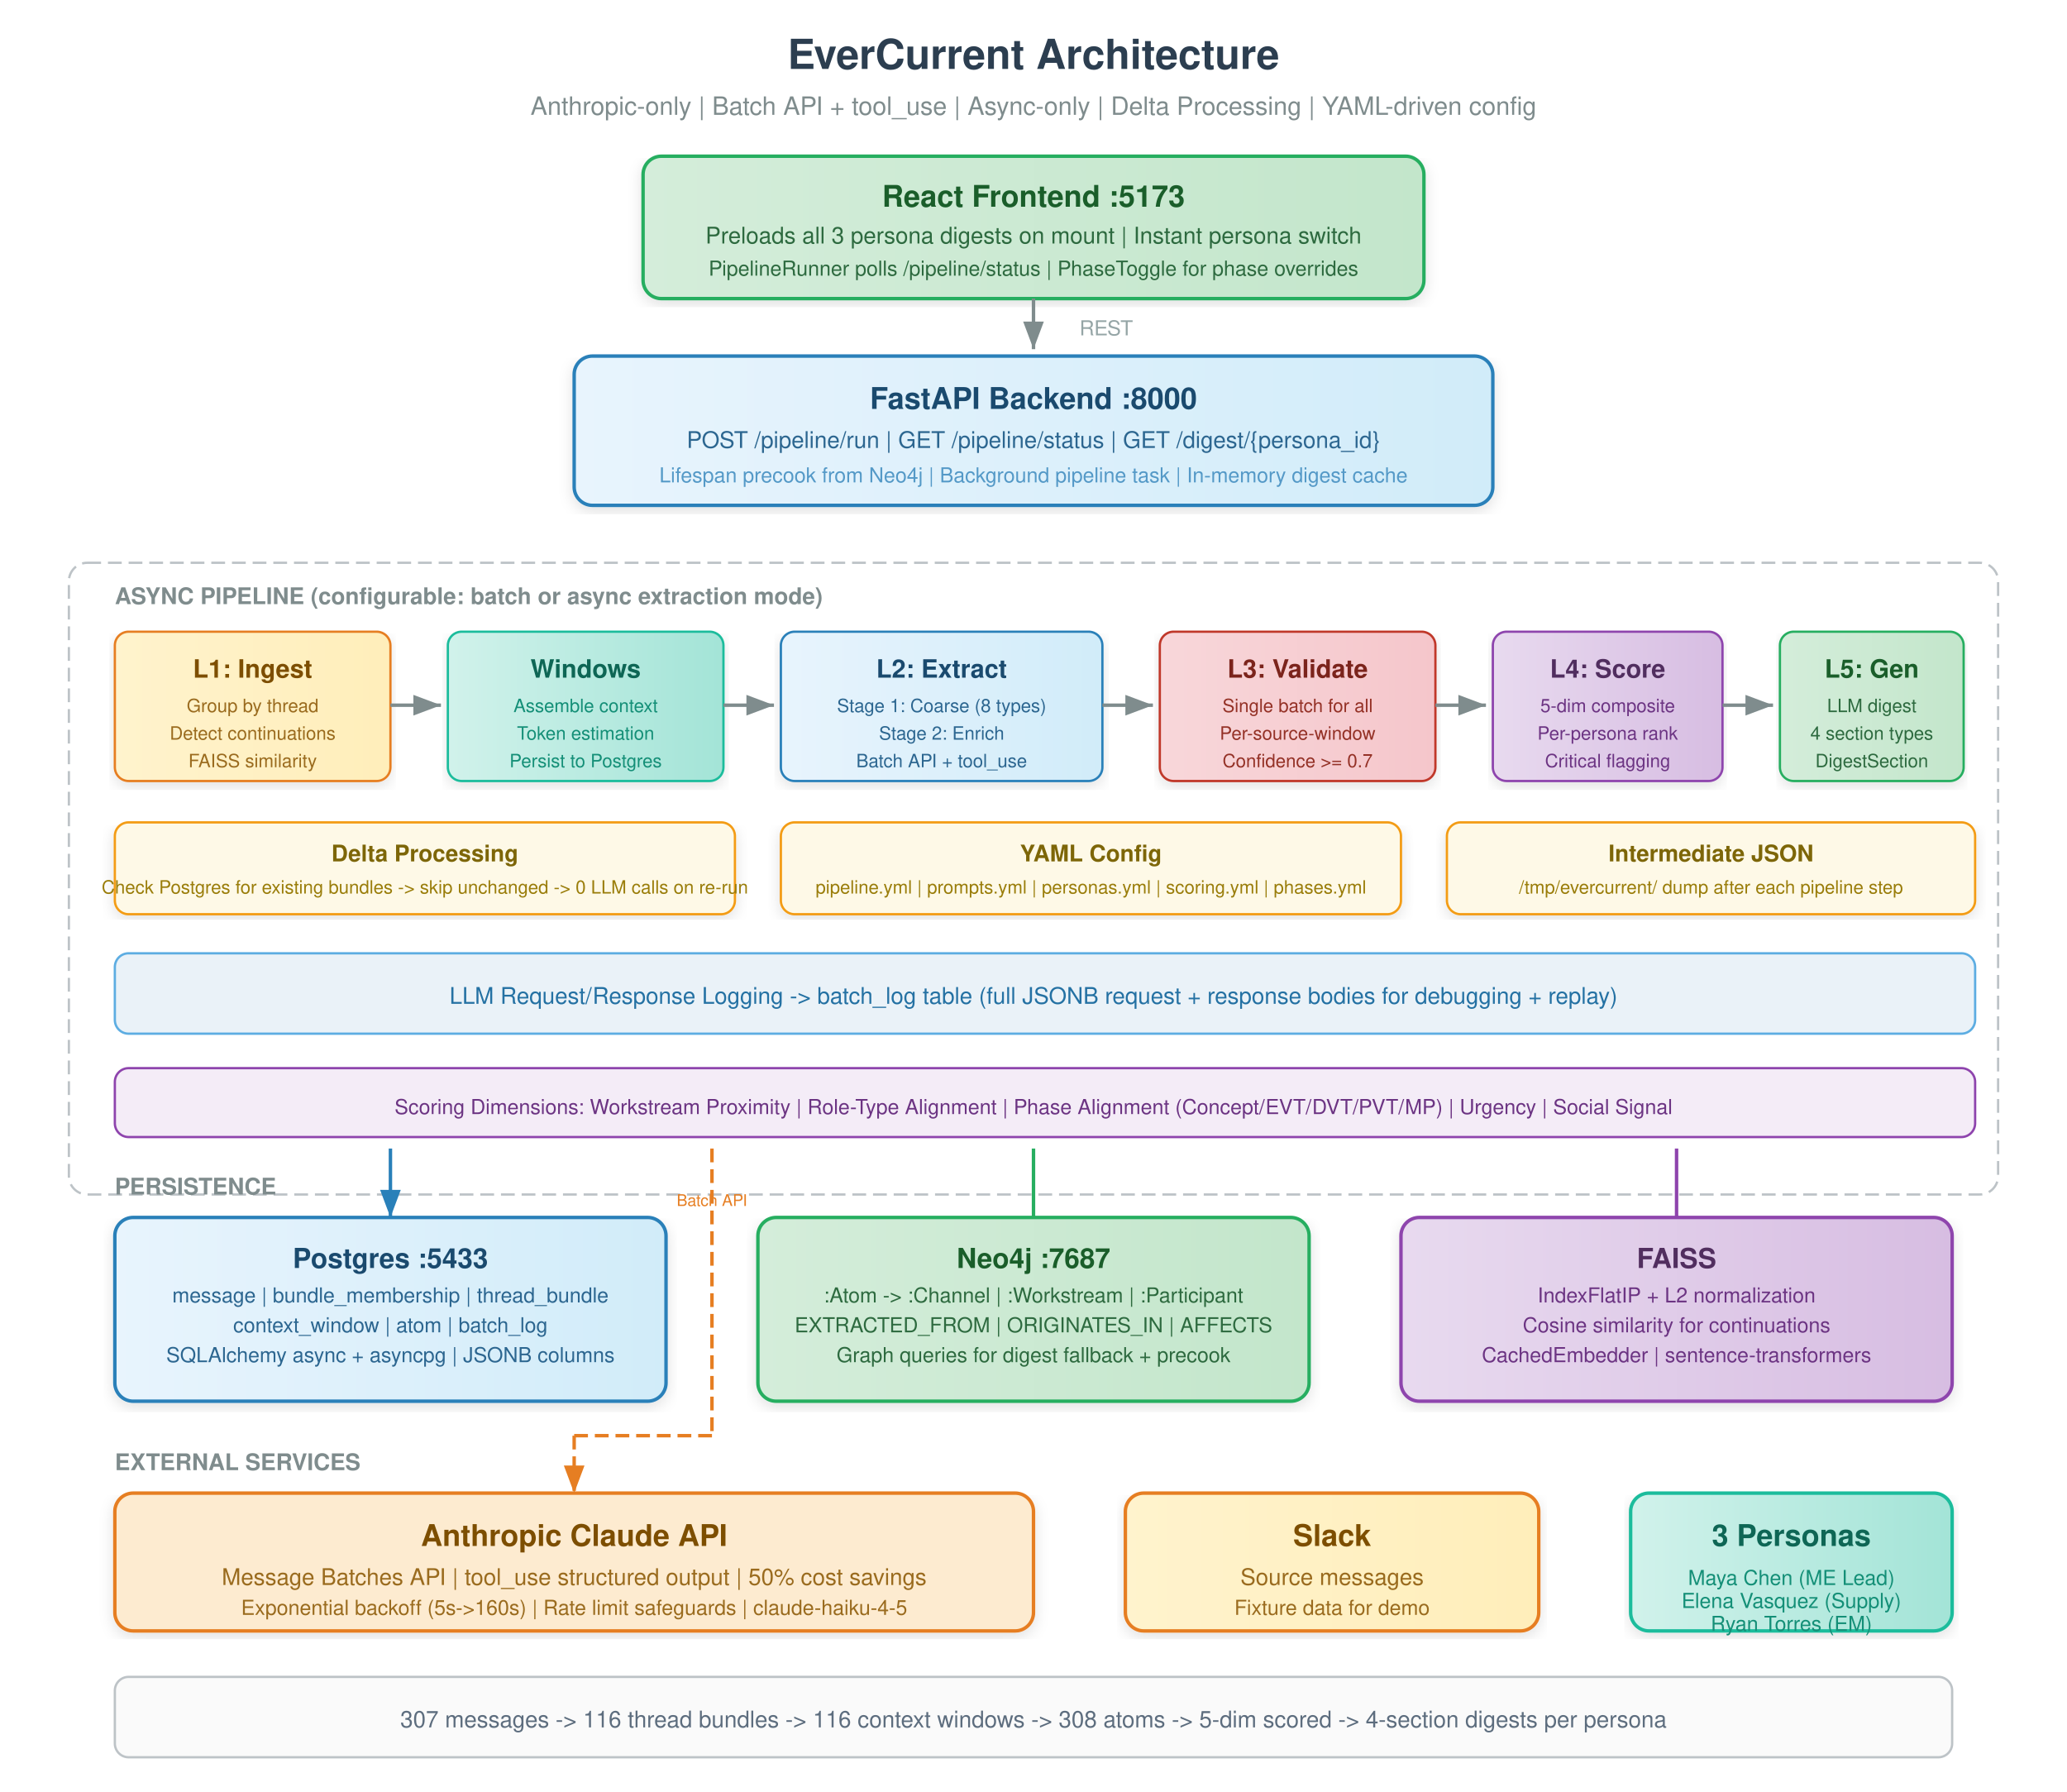
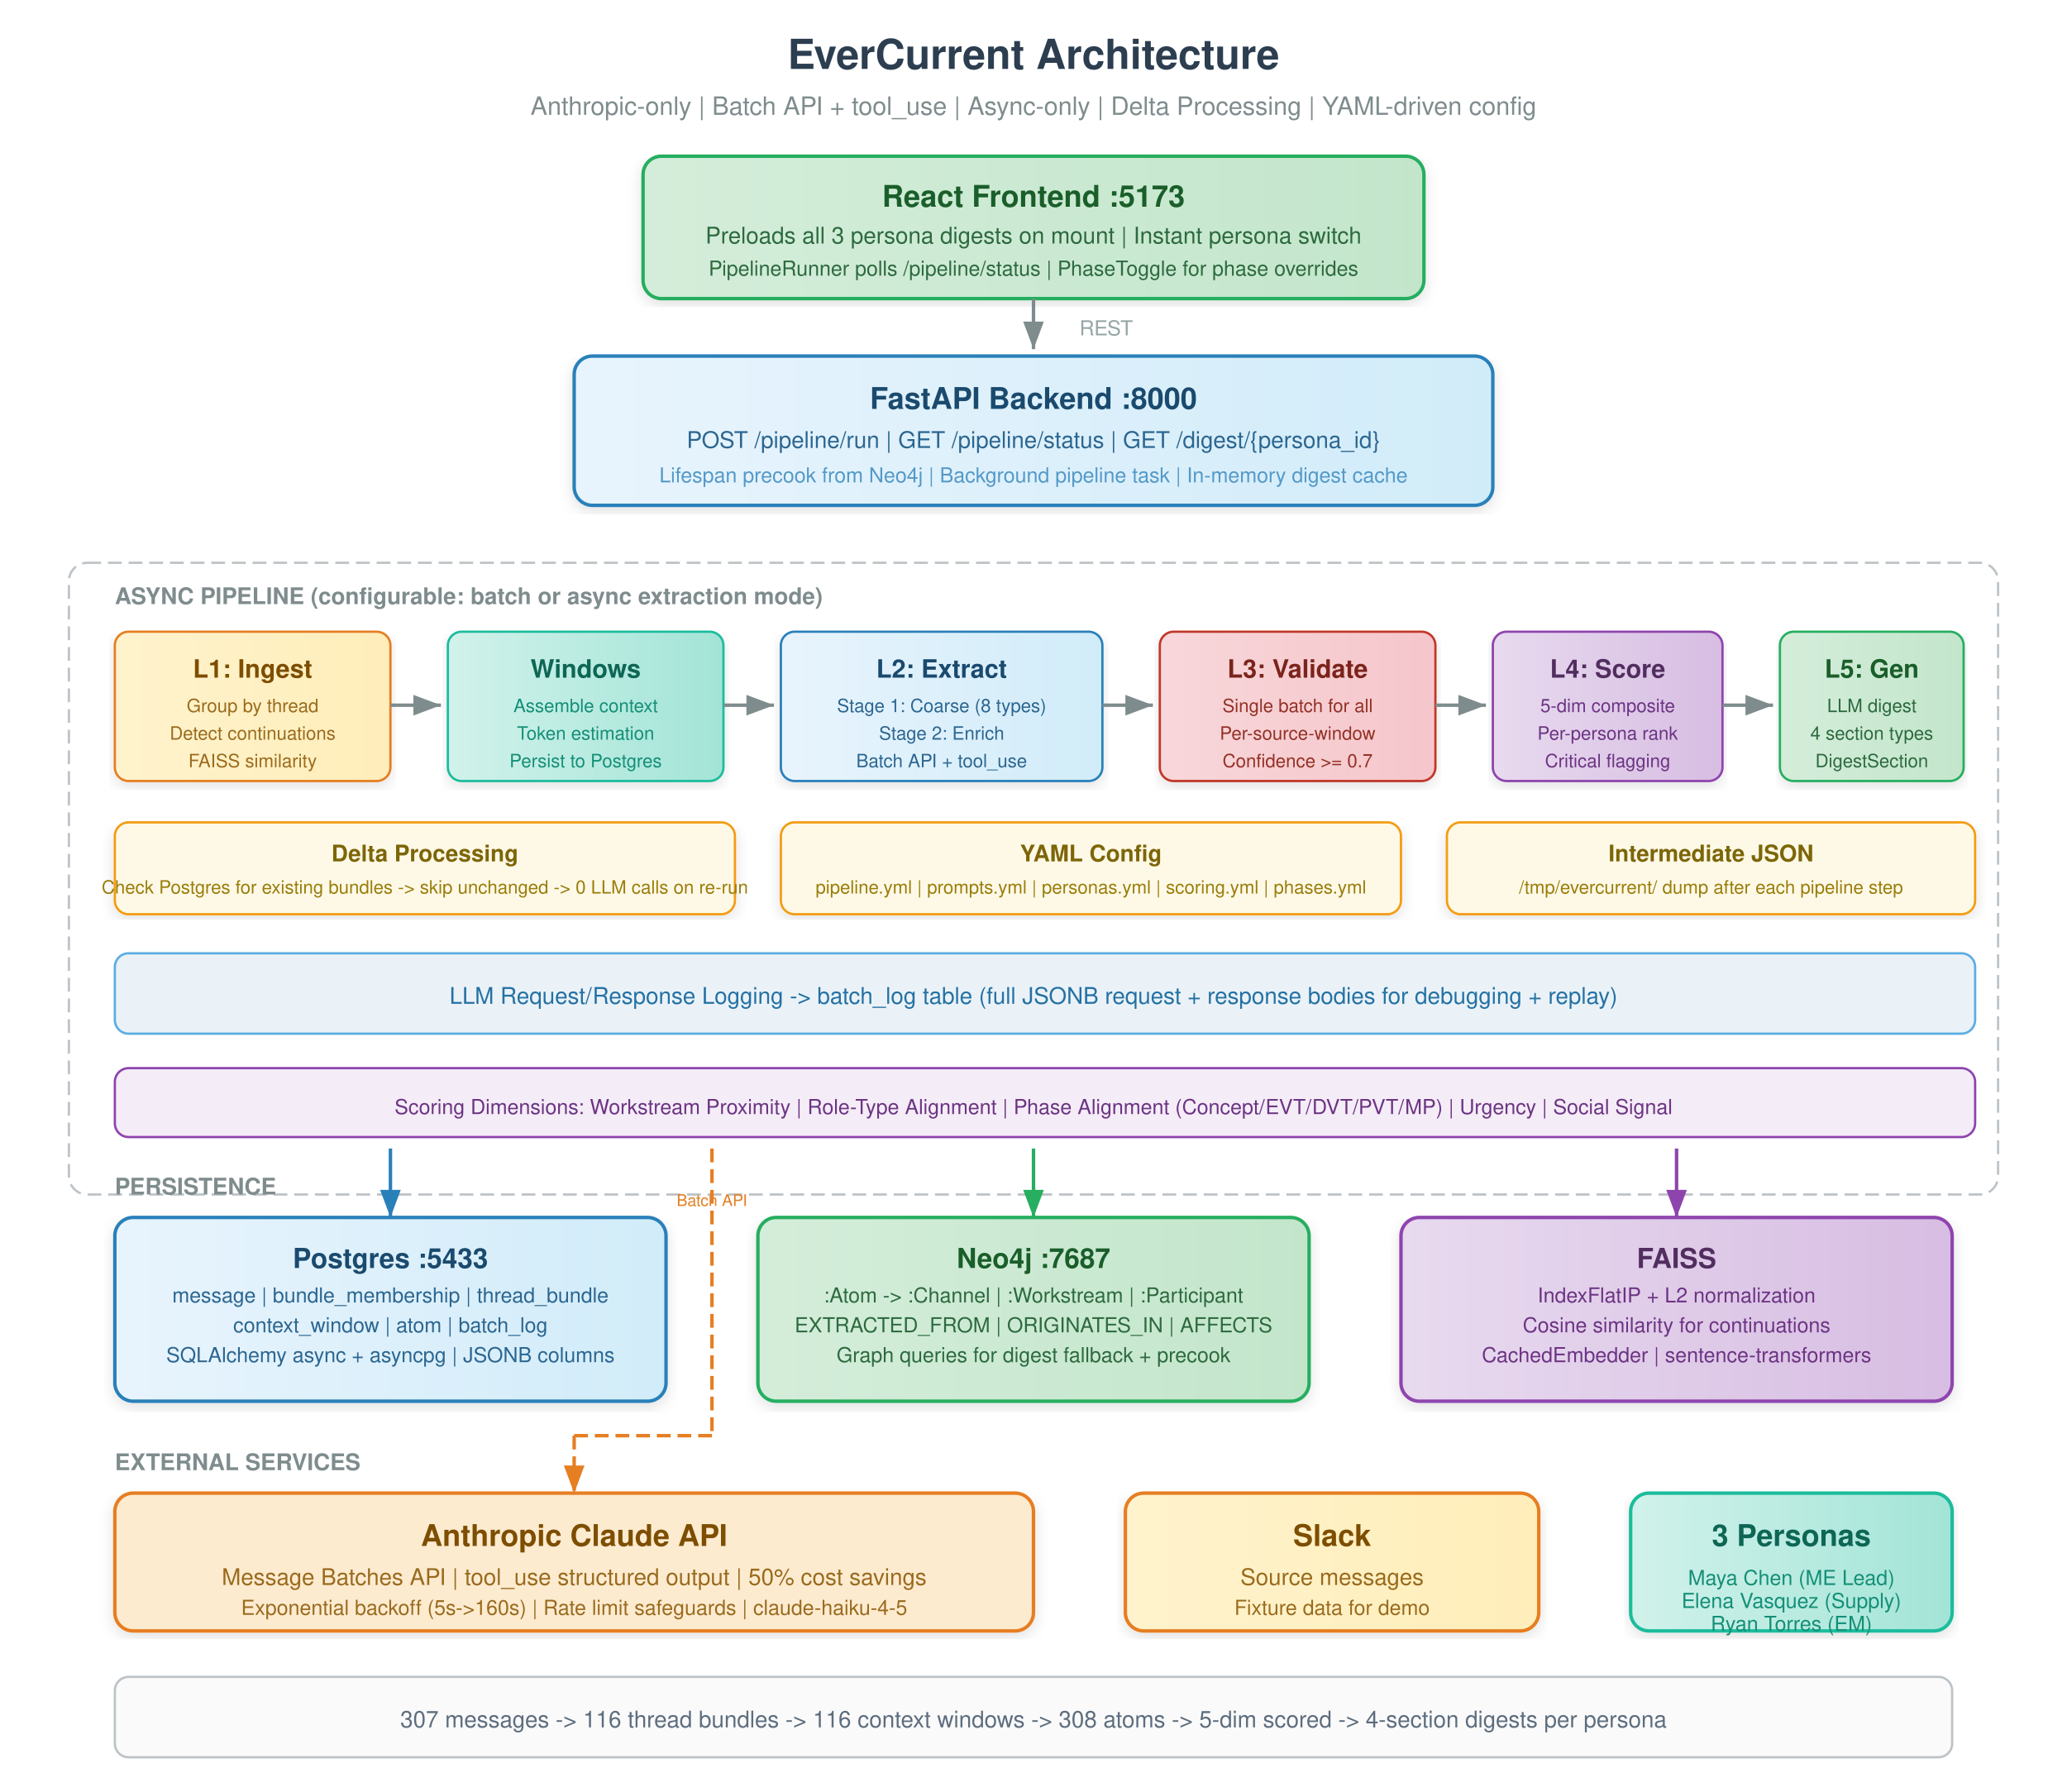
<svg xmlns="http://www.w3.org/2000/svg" viewBox="0 0 900 780" font-family="'Segoe UI', Helvetica, Arial, sans-serif">
  <defs>
    <linearGradient id="blueGrad" x1="0%" y1="0%" x2="100%" y2="0%">
      <stop offset="0%" stop-color="#e8f4fd" />
      <stop offset="100%" stop-color="#d1ecf9" />
    </linearGradient>
    <linearGradient id="greenGrad" x1="0%" y1="0%" x2="100%" y2="0%">
      <stop offset="0%" stop-color="#d4edda" />
      <stop offset="100%" stop-color="#c3e6cb" />
    </linearGradient>
    <linearGradient id="orangeGrad" x1="0%" y1="0%" x2="100%" y2="0%">
      <stop offset="0%" stop-color="#fff3cd" />
      <stop offset="100%" stop-color="#ffeeba" />
    </linearGradient>
    <linearGradient id="redGrad" x1="0%" y1="0%" x2="100%" y2="0%">
      <stop offset="0%" stop-color="#f8d7da" />
      <stop offset="100%" stop-color="#f5c6cb" />
    </linearGradient>
    <linearGradient id="purpleGrad" x1="0%" y1="0%" x2="100%" y2="0%">
      <stop offset="0%" stop-color="#e8daef" />
      <stop offset="100%" stop-color="#d7bde2" />
    </linearGradient>
    <linearGradient id="tealGrad" x1="0%" y1="0%" x2="100%" y2="0%">
      <stop offset="0%" stop-color="#d1f2eb" />
      <stop offset="100%" stop-color="#a3e4d7" />
    </linearGradient>
    <filter id="shadow" x="-2%" y="-2%" width="104%" height="108%">
      <feDropShadow dx="0" dy="2" stdDeviation="3" flood-opacity="0.12" />
    </filter>
    <marker id="arrow" markerWidth="8" markerHeight="6" refX="8" refY="3" orient="auto">
      <polygon points="0 0, 8 3, 0 6" fill="#7f8c8d" />
    </marker>
    <marker id="arrowBlue" markerWidth="8" markerHeight="6" refX="8" refY="3" orient="auto">
      <polygon points="0 0, 8 3, 0 6" fill="#2980b9" />
    </marker>
    <marker id="arrowOrange" markerWidth="8" markerHeight="6" refX="8" refY="3" orient="auto">
      <polygon points="0 0, 8 3, 0 6" fill="#e67e22" />
+     </marker>
+     <marker id="arrowGreen" markerWidth="8" markerHeight="6" refX="8" refY="3" orient="auto">
+       <polygon points="0 0, 8 3, 0 6" fill="#27ae60" />
+     </marker>
+     <marker id="arrowPurple" markerWidth="8" markerHeight="6" refX="8" refY="3" orient="auto">
+       <polygon points="0 0, 8 3, 0 6" fill="#8e44ad" />
    </marker>
  </defs>
  <text x="450" y="30" text-anchor="middle" font-size="18" font-weight="bold" fill="#2c3e50">EverCurrent Architecture</text>
  <text x="450" y="50" text-anchor="middle" font-size="11" fill="#7f8c8d">Anthropic-only | Batch API + tool_use | Async-only | Delta Processing | YAML-driven config</text>
  <rect x="280" y="68" width="340" height="62" rx="8" fill="url(#greenGrad)" stroke="#27ae60" stroke-width="1.5" filter="url(#shadow)" />
  <text x="450" y="90" text-anchor="middle" font-size="13" font-weight="bold" fill="#1a5e2a">React Frontend :5173</text>
  <text x="450" y="106" text-anchor="middle" font-size="10" fill="#2d6a3f">Preloads all 3 persona digests on mount | Instant persona switch</text>
  <text x="450" y="120" text-anchor="middle" font-size="9" fill="#2d6a3f">PipelineRunner polls /pipeline/status | PhaseToggle for phase overrides</text>
  <line x1="450" y1="130" x2="450" y2="152" stroke="#7f8c8d" stroke-width="1.5" marker-end="url(#arrow)" />
  <text x="470" y="146" font-size="9" fill="#95a5a6">REST</text>
  <rect x="250" y="155" width="400" height="65" rx="8" fill="url(#blueGrad)" stroke="#2980b9" stroke-width="1.5" filter="url(#shadow)" />
  <text x="450" y="178" text-anchor="middle" font-size="13" font-weight="bold" fill="#1a4a6e">FastAPI Backend :8000</text>
  <text x="450" y="195" text-anchor="middle" font-size="10" fill="#2c6690">POST /pipeline/run | GET /pipeline/status | GET /digest/{persona_id}</text>
  <text x="450" y="210" text-anchor="middle" font-size="9" fill="#5499c7">Lifespan precook from Neo4j | Background pipeline task | In-memory digest cache</text>
  <rect x="30" y="245" width="840" height="275" rx="8" fill="none" stroke="#bdc3c7" stroke-width="1" stroke-dasharray="6,3" />
  <text x="50" y="263" font-size="10" font-weight="bold" fill="#7f8c8d">ASYNC PIPELINE (configurable: batch or async extraction mode)</text>
  <rect x="50" y="275" width="120" height="65" rx="6" fill="url(#orangeGrad)" stroke="#e67e22" stroke-width="1" filter="url(#shadow)" />
  <text x="110" y="295" text-anchor="middle" font-size="11" font-weight="bold" fill="#7d4e00">L1: Ingest</text>
  <text x="110" y="310" text-anchor="middle" font-size="8" fill="#9a6b1e">Group by thread</text>
  <text x="110" y="322" text-anchor="middle" font-size="8" fill="#9a6b1e">Detect continuations</text>
  <text x="110" y="334" text-anchor="middle" font-size="8" fill="#9a6b1e">FAISS similarity</text>
  <line x1="170" y1="307" x2="192" y2="307" stroke="#7f8c8d" stroke-width="1.5" marker-end="url(#arrow)" />
  <rect x="195" y="275" width="120" height="65" rx="6" fill="url(#tealGrad)" stroke="#1abc9c" stroke-width="1" filter="url(#shadow)" />
  <text x="255" y="295" text-anchor="middle" font-size="11" font-weight="bold" fill="#0e6655">Windows</text>
  <text x="255" y="310" text-anchor="middle" font-size="8" fill="#148f77">Assemble context</text>
  <text x="255" y="322" text-anchor="middle" font-size="8" fill="#148f77">Token estimation</text>
  <text x="255" y="334" text-anchor="middle" font-size="8" fill="#148f77">Persist to Postgres</text>
  <line x1="315" y1="307" x2="337" y2="307" stroke="#7f8c8d" stroke-width="1.5" marker-end="url(#arrow)" />
  <rect x="340" y="275" width="140" height="65" rx="6" fill="url(#blueGrad)" stroke="#2980b9" stroke-width="1" filter="url(#shadow)" />
  <text x="410" y="295" text-anchor="middle" font-size="11" font-weight="bold" fill="#1a4a6e">L2: Extract</text>
  <text x="410" y="310" text-anchor="middle" font-size="8" fill="#2c6690">Stage 1: Coarse (8 types)</text>
  <text x="410" y="322" text-anchor="middle" font-size="8" fill="#2c6690">Stage 2: Enrich</text>
  <text x="410" y="334" text-anchor="middle" font-size="8" fill="#2c6690">Batch API + tool_use</text>
  <line x1="480" y1="307" x2="502" y2="307" stroke="#7f8c8d" stroke-width="1.5" marker-end="url(#arrow)" />
  <rect x="505" y="275" width="120" height="65" rx="6" fill="url(#redGrad)" stroke="#c0392b" stroke-width="1" filter="url(#shadow)" />
  <text x="565" y="295" text-anchor="middle" font-size="11" font-weight="bold" fill="#7b241c">L3: Validate</text>
  <text x="565" y="310" text-anchor="middle" font-size="8" fill="#943126">Single batch for all</text>
  <text x="565" y="322" text-anchor="middle" font-size="8" fill="#943126">Per-source-window</text>
  <text x="565" y="334" text-anchor="middle" font-size="8" fill="#943126">Confidence &gt;= 0.7</text>
  <line x1="625" y1="307" x2="647" y2="307" stroke="#7f8c8d" stroke-width="1.5" marker-end="url(#arrow)" />
  <rect x="650" y="275" width="100" height="65" rx="6" fill="url(#purpleGrad)" stroke="#8e44ad" stroke-width="1" filter="url(#shadow)" />
  <text x="700" y="295" text-anchor="middle" font-size="11" font-weight="bold" fill="#512e5f">L4: Score</text>
  <text x="700" y="310" text-anchor="middle" font-size="8" fill="#6c3483">5-dim composite</text>
  <text x="700" y="322" text-anchor="middle" font-size="8" fill="#6c3483">Per-persona rank</text>
  <text x="700" y="334" text-anchor="middle" font-size="8" fill="#6c3483">Critical flagging</text>
  <line x1="750" y1="307" x2="772" y2="307" stroke="#7f8c8d" stroke-width="1.5" marker-end="url(#arrow)" />
  <rect x="775" y="275" width="80" height="65" rx="6" fill="url(#greenGrad)" stroke="#27ae60" stroke-width="1" filter="url(#shadow)" />
  <text x="815" y="295" text-anchor="middle" font-size="11" font-weight="bold" fill="#1a5e2a">L5: Gen</text>
  <text x="815" y="310" text-anchor="middle" font-size="8" fill="#2d6a3f">LLM digest</text>
  <text x="815" y="322" text-anchor="middle" font-size="8" fill="#2d6a3f">4 section types</text>
  <text x="815" y="334" text-anchor="middle" font-size="8" fill="#2d6a3f">DigestSection</text>
  <rect x="50" y="358" width="270" height="40" rx="6" fill="#fef9e7" stroke="#f39c12" stroke-width="1" filter="url(#shadow)" />
  <text x="185" y="375" text-anchor="middle" font-size="10" font-weight="bold" fill="#7d6608">Delta Processing</text>
  <text x="185" y="389" text-anchor="middle" font-size="8" fill="#9a7d0a">Check Postgres for existing bundles -&gt; skip unchanged -&gt; 0 LLM calls on re-run</text>
  <rect x="340" y="358" width="270" height="40" rx="6" fill="#fef9e7" stroke="#f39c12" stroke-width="1" filter="url(#shadow)" />
  <text x="475" y="375" text-anchor="middle" font-size="10" font-weight="bold" fill="#7d6608">YAML Config</text>
  <text x="475" y="389" text-anchor="middle" font-size="8" fill="#9a7d0a">pipeline.yml | prompts.yml | personas.yml | scoring.yml | phases.yml</text>
  <rect x="630" y="358" width="230" height="40" rx="6" fill="#fef9e7" stroke="#f39c12" stroke-width="1" filter="url(#shadow)" />
  <text x="745" y="375" text-anchor="middle" font-size="10" font-weight="bold" fill="#7d6608">Intermediate JSON</text>
  <text x="745" y="389" text-anchor="middle" font-size="8" fill="#9a7d0a">/tmp/evercurrent/ dump after each pipeline step</text>
  <rect x="50" y="415" width="810" height="35" rx="6" fill="#eaf2f8" stroke="#5dade2" stroke-width="1" />
  <text x="450" y="437" text-anchor="middle" font-size="10" fill="#2471a3">LLM Request/Response Logging -&gt; batch_log table (full JSONB request + response bodies for debugging + replay)</text>
  <rect x="50" y="465" width="810" height="30" rx="6" fill="#f4ecf7" stroke="#8e44ad" stroke-width="1" />
  <text x="450" y="485" text-anchor="middle" font-size="9" fill="#6c3483">Scoring Dimensions: Workstream Proximity | Role-Type Alignment | Phase Alignment (Concept/EVT/DVT/PVT/MP) | Urgency | Social Signal</text>
  <text x="50" y="520" font-size="10" font-weight="bold" fill="#7f8c8d">PERSISTENCE</text>
  <rect x="50" y="530" width="240" height="80" rx="8" fill="url(#blueGrad)" stroke="#2980b9" stroke-width="1.5" filter="url(#shadow)" />
  <text x="170" y="552" text-anchor="middle" font-size="12" font-weight="bold" fill="#1a4a6e">Postgres :5433</text>
  <text x="170" y="567" text-anchor="middle" font-size="9" fill="#2c6690">message | bundle_membership | thread_bundle</text>
  <text x="170" y="580" text-anchor="middle" font-size="9" fill="#2c6690">context_window | atom | batch_log</text>
  <text x="170" y="593" text-anchor="middle" font-size="9" fill="#2c6690">SQLAlchemy async + asyncpg | JSONB columns</text>
  <rect x="330" y="530" width="240" height="80" rx="8" fill="url(#greenGrad)" stroke="#27ae60" stroke-width="1.5" filter="url(#shadow)" />
  <text x="450" y="552" text-anchor="middle" font-size="12" font-weight="bold" fill="#1a5e2a">Neo4j :7687</text>
  <text x="450" y="567" text-anchor="middle" font-size="9" fill="#2d6a3f">:Atom -&gt; :Channel | :Workstream | :Participant</text>
  <text x="450" y="580" text-anchor="middle" font-size="9" fill="#2d6a3f">EXTRACTED_FROM | ORIGINATES_IN | AFFECTS</text>
  <text x="450" y="593" text-anchor="middle" font-size="9" fill="#2d6a3f">Graph queries for digest fallback + precook</text>
  <rect x="610" y="530" width="240" height="80" rx="8" fill="url(#purpleGrad)" stroke="#8e44ad" stroke-width="1.5" filter="url(#shadow)" />
  <text x="730" y="552" text-anchor="middle" font-size="12" font-weight="bold" fill="#512e5f">FAISS</text>
  <text x="730" y="567" text-anchor="middle" font-size="9" fill="#6c3483">IndexFlatIP + L2 normalization</text>
  <text x="730" y="580" text-anchor="middle" font-size="9" fill="#6c3483">Cosine similarity for continuations</text>
  <text x="730" y="593" text-anchor="middle" font-size="9" fill="#6c3483">CachedEmbedder | sentence-transformers</text>
  <line x1="170" y1="500" x2="170" y2="530" stroke="#2980b9" stroke-width="1.5" marker-end="url(#arrowBlue)" />
-   <line x1="450" y1="500" x2="450" y2="530" stroke="#27ae60" stroke-width="1.5" />
-   <line x1="730" y1="500" x2="730" y2="530" stroke="#8e44ad" stroke-width="1.5" />
+   <line x1="450" y1="500" x2="450" y2="530" stroke="#27ae60" stroke-width="1.5" marker-end="url(#arrowGreen)" />
+   <line x1="730" y1="500" x2="730" y2="530" stroke="#8e44ad" stroke-width="1.5" marker-end="url(#arrowPurple)" />
  <text x="50" y="640" font-size="10" font-weight="bold" fill="#7f8c8d">EXTERNAL SERVICES</text>
  <rect x="50" y="650" width="400" height="60" rx="8" fill="#fdebd0" stroke="#e67e22" stroke-width="1.5" filter="url(#shadow)" />
  <text x="250" y="673" text-anchor="middle" font-size="13" font-weight="bold" fill="#7d4e00">Anthropic Claude API</text>
  <text x="250" y="690" text-anchor="middle" font-size="10" fill="#9a6b1e">Message Batches API | tool_use structured output | 50% cost savings</text>
  <text x="250" y="703" text-anchor="middle" font-size="9" fill="#9a6b1e">Exponential backoff (5s-&gt;160s) | Rate limit safeguards | claude-haiku-4-5</text>
  <rect x="490" y="650" width="180" height="60" rx="8" fill="url(#orangeGrad)" stroke="#e67e22" stroke-width="1.5" filter="url(#shadow)" />
  <text x="580" y="673" text-anchor="middle" font-size="13" font-weight="bold" fill="#7d4e00">Slack</text>
  <text x="580" y="690" text-anchor="middle" font-size="10" fill="#9a6b1e">Source messages</text>
  <text x="580" y="703" text-anchor="middle" font-size="9" fill="#9a6b1e">Fixture data for demo</text>
  <rect x="710" y="650" width="140" height="60" rx="8" fill="url(#tealGrad)" stroke="#1abc9c" stroke-width="1.5" filter="url(#shadow)" />
  <text x="780" y="673" text-anchor="middle" font-size="13" font-weight="bold" fill="#0e6655">3 Personas</text>
  <text x="780" y="690" text-anchor="middle" font-size="9" fill="#148f77">Maya Chen (ME Lead)</text>
  <text x="780" y="700" text-anchor="middle" font-size="9" fill="#148f77">Elena Vasquez (Supply)</text>
  <text x="780" y="710" text-anchor="middle" font-size="9" fill="#148f77">Ryan Torres (EM)</text>
  <line x1="310" y1="500" x2="310" y2="625" stroke="#e67e22" stroke-width="1.5" stroke-dasharray="6,3" />
  <line x1="310" y1="625" x2="250" y2="625" stroke="#e67e22" stroke-width="1.5" stroke-dasharray="6,3" />
  <line x1="250" y1="625" x2="250" y2="650" stroke="#e67e22" stroke-width="1.5" stroke-dasharray="6,3" marker-end="url(#arrowOrange)" />
  <text x="310" y="525" text-anchor="middle" font-size="7" fill="#e67e22">Batch API</text>
  <rect x="50" y="730" width="800" height="35" rx="6" fill="#fafafa" stroke="#bdc3c7" stroke-width="1" />
  <text x="450" y="752" text-anchor="middle" font-size="10" fill="#5d6d7e">307 messages -&gt; 116 thread bundles -&gt; 116 context windows -&gt; 308 atoms -&gt; 5-dim scored -&gt; 4-section digests per persona</text>
</svg>
